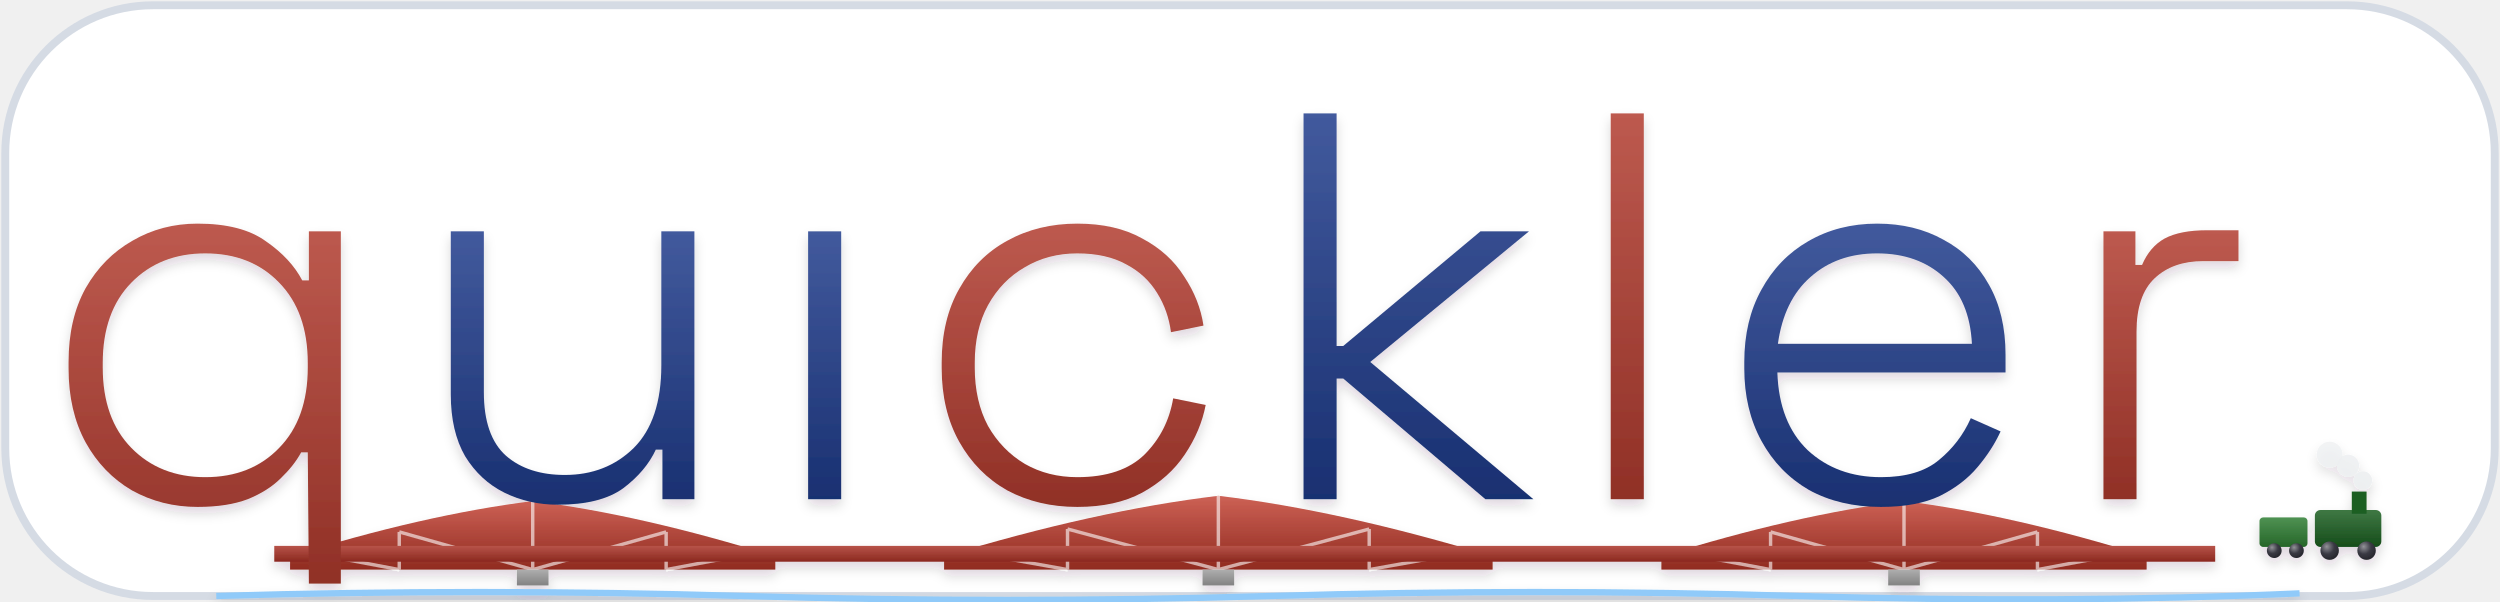
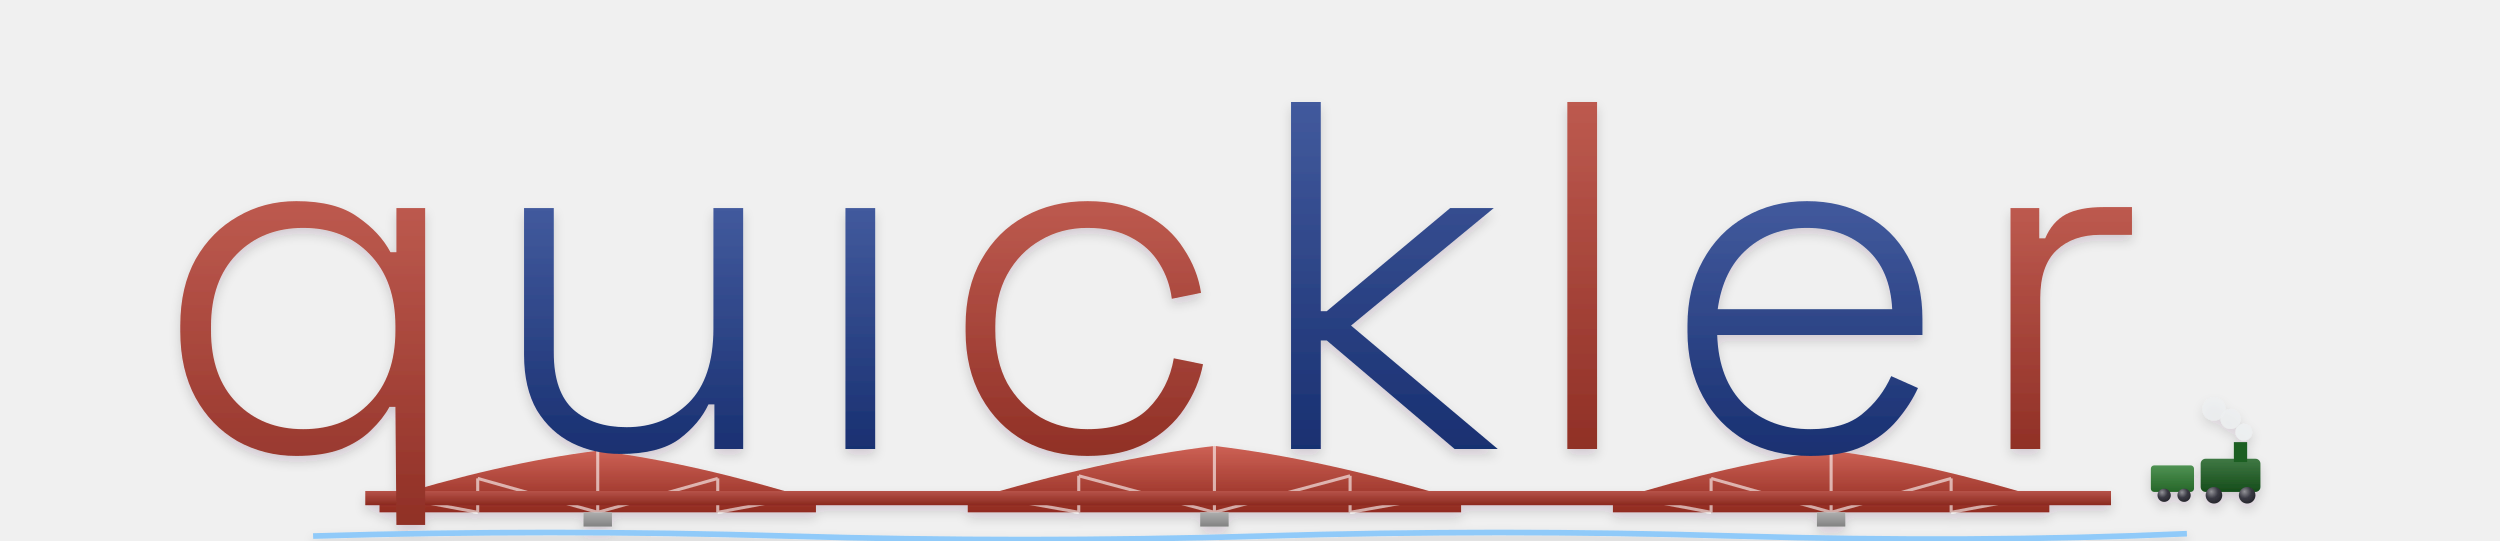
- <svg xmlns="http://www.w3.org/2000/svg" width="1896" height="456" viewBox="-12 -32 948 228" role="img" aria-label="Quickler logo">
+ <svg xmlns="http://www.w3.org/2000/svg" width="2108" height="456" viewBox="-62 -32 1054 228" role="img" aria-label="Quickler logo">
  <defs>
    <filter id="lift" x="-6%" y="-12%" width="112%" height="134%">
      <feDropShadow dx="0" dy="2.5" stdDeviation="2.2" flood-color="#241830" flood-opacity=".16" />
    </filter>
    <linearGradient id="fb" x1="0" y1="0" x2="0" y2="1">
      <stop stop-color="#CD6155" />
      <stop offset="1" stop-color="#902B20" />
    </linearGradient>
    <linearGradient id="pier" x1="0" y1="0" x2="0" y2="1">
      <stop stop-color="#AEAEAE" />
      <stop offset="1" stop-color="#828282" />
    </linearGradient>
    <linearGradient id="deck" x1="0" y1="0" x2="0" y2="1">
      <stop stop-color="#B75349" />
      <stop offset="1" stop-color="#8B291F" />
    </linearGradient>
    <linearGradient id="LB03A2E" x1="0" y1="0" x2="0" y2="1">
      <stop stop-color="#BD5A4F" />
      <stop offset="1" stop-color="#903026" />
    </linearGradient>
    <linearGradient id="L1E3A8A" x1="0" y1="0" x2="0" y2="1">
      <stop stop-color="#425A9D" />
      <stop offset="1" stop-color="#193071" />
    </linearGradient>
    <linearGradient id="car" x1="0" y1="0" x2="0" y2="1">
      <stop stop-color="#4F9253" />
      <stop offset="1" stop-color="#266629" />
    </linearGradient>
    <linearGradient id="loco" x1="0" y1="0" x2="0" y2="1">
      <stop stop-color="#3F7844" />
      <stop offset="1" stop-color="#164D1A" />
    </linearGradient>
    <radialGradient id="whl" cx="0.38" cy="0.32" r="0.7" fx="0.34" fy="0.28">
      <stop stop-color="#939398" />
      <stop offset=".55" stop-color="#3A3A44" />
      <stop offset="1" stop-color="#26262C" />
    </radialGradient>
  </defs>
-   <rect x="-10" y="-30" width="944" height="224" rx="56" fill="#FFFFFF" stroke="#D5DBE4" stroke-width="3" />
  <g filter="url(#lift)">
    <path d="M98 179 Q148.6 163.2 190 158 Q231.4 163.2 282 179 L282 184 H98Z" fill="url(#fb)" />
    <path d="M190 158 V184 M139.4 169.7 L190 184 L240.6 169.7 M139.4 169.7 V184 M240.6 169.7 V184 M111.8 178.8 L139.4 184 M268.2 178.8 L240.6 184" stroke="#FFFFFF" stroke-width="1.3" opacity=".6" fill="none" />
    <rect x="184" y="184" width="12" height="6" fill="url(#pier)" />
    <path d="M346 179 Q403.2 161.6 450 156 Q496.8 161.6 554 179 L554 184 H346Z" fill="url(#fb)" />
    <path d="M450 156 V184 M392.8 168.6 L450 184 L507.2 168.6 M392.8 168.6 V184 M507.2 168.6 V184 M361.6 178.4 L392.8 184 M538.4 178.4 L507.2 184" stroke="#FFFFFF" stroke-width="1.3" opacity=".6" fill="none" />
    <rect x="444" y="184" width="12" height="6" fill="url(#pier)" />
    <path d="M618 179 Q668.6 163.2 710 158 Q751.4 163.2 802 179 L802 184 H618Z" fill="url(#fb)" />
    <path d="M710 158 V184 M659.4 169.7 L710 184 L760.6 169.7 M659.4 169.7 V184 M760.6 169.7 V184 M631.8 178.8 L659.4 184 M788.2 178.8 L760.6 184" stroke="#FFFFFF" stroke-width="1.3" opacity=".6" fill="none" />
    <rect x="704" y="184" width="12" height="6" fill="url(#pier)" />
    <rect x="92" y="175" width="736" height="6" fill="url(#deck)" />
    <path d="M70 194 Q170 191 270 194 T470 194 T670 194 T860 193" stroke="#90CAF9" stroke-width="2.4" fill="none" />
    <path d="M105.124 189.3L104.706 139.535H102.198C100.387 142.879 97.809 146.153 94.465 149.358C91.26 152.563 87.08 155.21 81.925 157.3C76.77 159.251 70.43 160.226 62.906 160.226C53.849 160.226 45.559 158.136 38.035 153.956C30.65 149.637 24.798 143.576 20.479 135.773C16.16 127.831 14 118.496 14 107.767V105.259C14 94.391 16.16 85.056 20.479 77.253C24.938 69.45 30.859 63.459 38.244 59.279C45.629 54.96 53.849 52.8 62.906 52.8C74.053 52.8 82.691 55.029 88.822 59.488C95.092 63.807 99.69 68.754 102.616 74.327H105.124V55.726H117.246V189.3H105.124ZM65.832 148.94C77.397 148.94 86.732 145.248 93.838 137.863C101.083 130.478 104.706 120.307 104.706 107.349V105.677C104.706 92.719 101.083 82.548 93.838 75.163C86.732 67.778 77.397 64.086 65.832 64.086C54.407 64.086 45.071 67.778 37.826 75.163C30.581 82.548 26.958 92.719 26.958 105.677V107.349C26.958 120.307 30.581 130.478 37.826 137.863C45.071 145.248 54.407 148.94 65.832 148.94Z" fill="url(#LB03A2E)" />
    <path d="M199.484 159.39C192.239 159.39 185.481 157.857 179.211 154.792C173.081 151.727 168.134 147.129 164.372 140.998C160.75 134.728 158.938 126.925 158.938 117.59V55.726H171.478V116.754C171.478 127.761 174.265 135.773 179.838 140.789C185.412 145.666 192.866 148.104 202.201 148.104C212.651 148.104 221.36 144.69 228.326 137.863C235.293 130.896 238.776 120.446 238.776 106.513V55.726H251.316V157.3H239.194V138.49H236.686C234.178 143.924 230.068 148.801 224.355 153.12C218.643 157.3 210.352 159.39 199.484 159.39Z" fill="url(#L1E3A8A)" />
    <path d="M294.439 157.3V55.726H306.979V157.3H294.439Z" fill="url(#L1E3A8A)" />
    <path d="M396.499 160.226C386.607 160.226 377.759 158.136 369.956 153.956C362.293 149.637 356.232 143.506 351.773 135.564C347.315 127.622 345.085 118.287 345.085 107.558V105.468C345.085 94.6 347.315 85.265 351.773 77.462C356.232 69.52 362.293 63.459 369.956 59.279C377.759 54.96 386.607 52.8 396.499 52.8C406.253 52.8 414.473 54.681 421.161 58.443C427.989 62.066 433.283 66.873 437.045 72.864C440.947 78.716 443.385 84.916 444.36 91.465L432.029 93.973C431.333 88.539 429.591 83.593 426.804 79.134C424.018 74.536 420.116 70.913 415.1 68.266C410.084 65.479 403.884 64.086 396.499 64.086C389.115 64.086 382.496 65.828 376.644 69.311C370.792 72.655 366.125 77.462 362.641 83.732C359.297 89.863 357.625 97.178 357.625 105.677V107.349C357.625 115.848 359.297 123.233 362.641 129.503C366.125 135.634 370.792 140.441 376.644 143.924C382.496 147.268 389.115 148.94 396.499 148.94C407.646 148.94 416.145 146.084 421.997 140.371C427.849 134.519 431.472 127.413 432.865 119.053L445.196 121.561C443.942 128.11 441.295 134.38 437.254 140.371C433.353 146.223 427.989 151.03 421.161 154.792C414.473 158.415 406.253 160.226 396.499 160.226Z" fill="url(#LB03A2E)" />
    <path d="M482.302 157.3V11H494.842V99.198H497.35L549.391 55.726H567.783L507.591 105.259L569.455 157.3H551.272L497.35 111.529H494.842V157.3H482.302Z" fill="url(#L1E3A8A)" />
    <path d="M598.787 157.3V11H611.327V157.3Z" fill="url(#LB03A2E)" />
    <path d="M701.266 160.226C690.816 160.226 681.689 158.066 673.886 153.747C666.223 149.288 660.232 143.088 655.912 135.146C651.593 127.204 649.433 118.078 649.433 107.767V105.259C649.433 94.809 651.593 85.683 655.912 77.88C660.232 69.938 666.153 63.807 673.677 59.488C681.341 55.029 690.049 52.8 699.802 52.8C709.277 52.8 717.637 54.82 724.883 58.861C732.267 62.762 738.049 68.475 742.229 75.999C746.409 83.384 748.5 92.231 748.5 102.542V109.23H661.974C662.392 121.909 666.223 131.732 673.469 138.699C680.853 145.526 690.119 148.94 701.266 148.94C710.74 148.94 718.055 146.78 723.211 142.461C728.505 138.142 732.546 132.847 735.333 126.577L746.619 131.593C744.529 136.191 741.603 140.719 737.841 145.178C734.218 149.497 729.48 153.12 723.628 156.046C717.776 158.833 710.322 160.226 701.266 160.226ZM662.182 98.362H735.75C735.193 87.355 731.64 78.925 725.091 73.073C718.543 67.082 710.113 64.086 699.802 64.086C689.631 64.086 681.201 67.082 674.513 73.073C667.825 78.925 663.715 87.355 662.182 98.362Z" fill="url(#L1E3A8A)" />
    <path d="M785.63 157.3V55.726H797.752V68.475H800.26C802.21 63.877 805.067 60.533 808.829 58.443C812.73 56.353 818.094 55.308 824.922 55.308H836.835V67.012H823.459C815.795 67.012 809.665 69.172 805.067 73.491C800.469 77.81 798.17 84.568 798.17 93.764V157.3H785.63Z" fill="url(#LB03A2E)" />
    <g transform="translate(884 160) scale(.7)">
      <rect x="-56" y="6" width="26" height="16" rx="2" fill="url(#car)" />
      <rect x="-26" y="2" width="36" height="20" rx="3" fill="url(#loco)" />
      <rect x="-6" y="-8" width="8" height="12" fill="#1B5E20" />
      <circle cx="-48" cy="24" r="4" fill="url(#whl)" />
      <circle cx="-36" cy="24" r="4" fill="url(#whl)" />
      <circle cx="-18" cy="24" r="5" fill="url(#whl)" />
      <circle cx="2" cy="24" r="5" fill="url(#whl)" />
      <circle cx="0" cy="-14" r="5" fill="#ECEFF1" opacity=".9" />
      <circle cx="-8" cy="-22" r="6" fill="#ECEFF1" opacity=".8" />
      <circle cx="-18" cy="-28" r="7" fill="#ECEFF1" opacity=".7" />
    </g>
  </g>
</svg>
